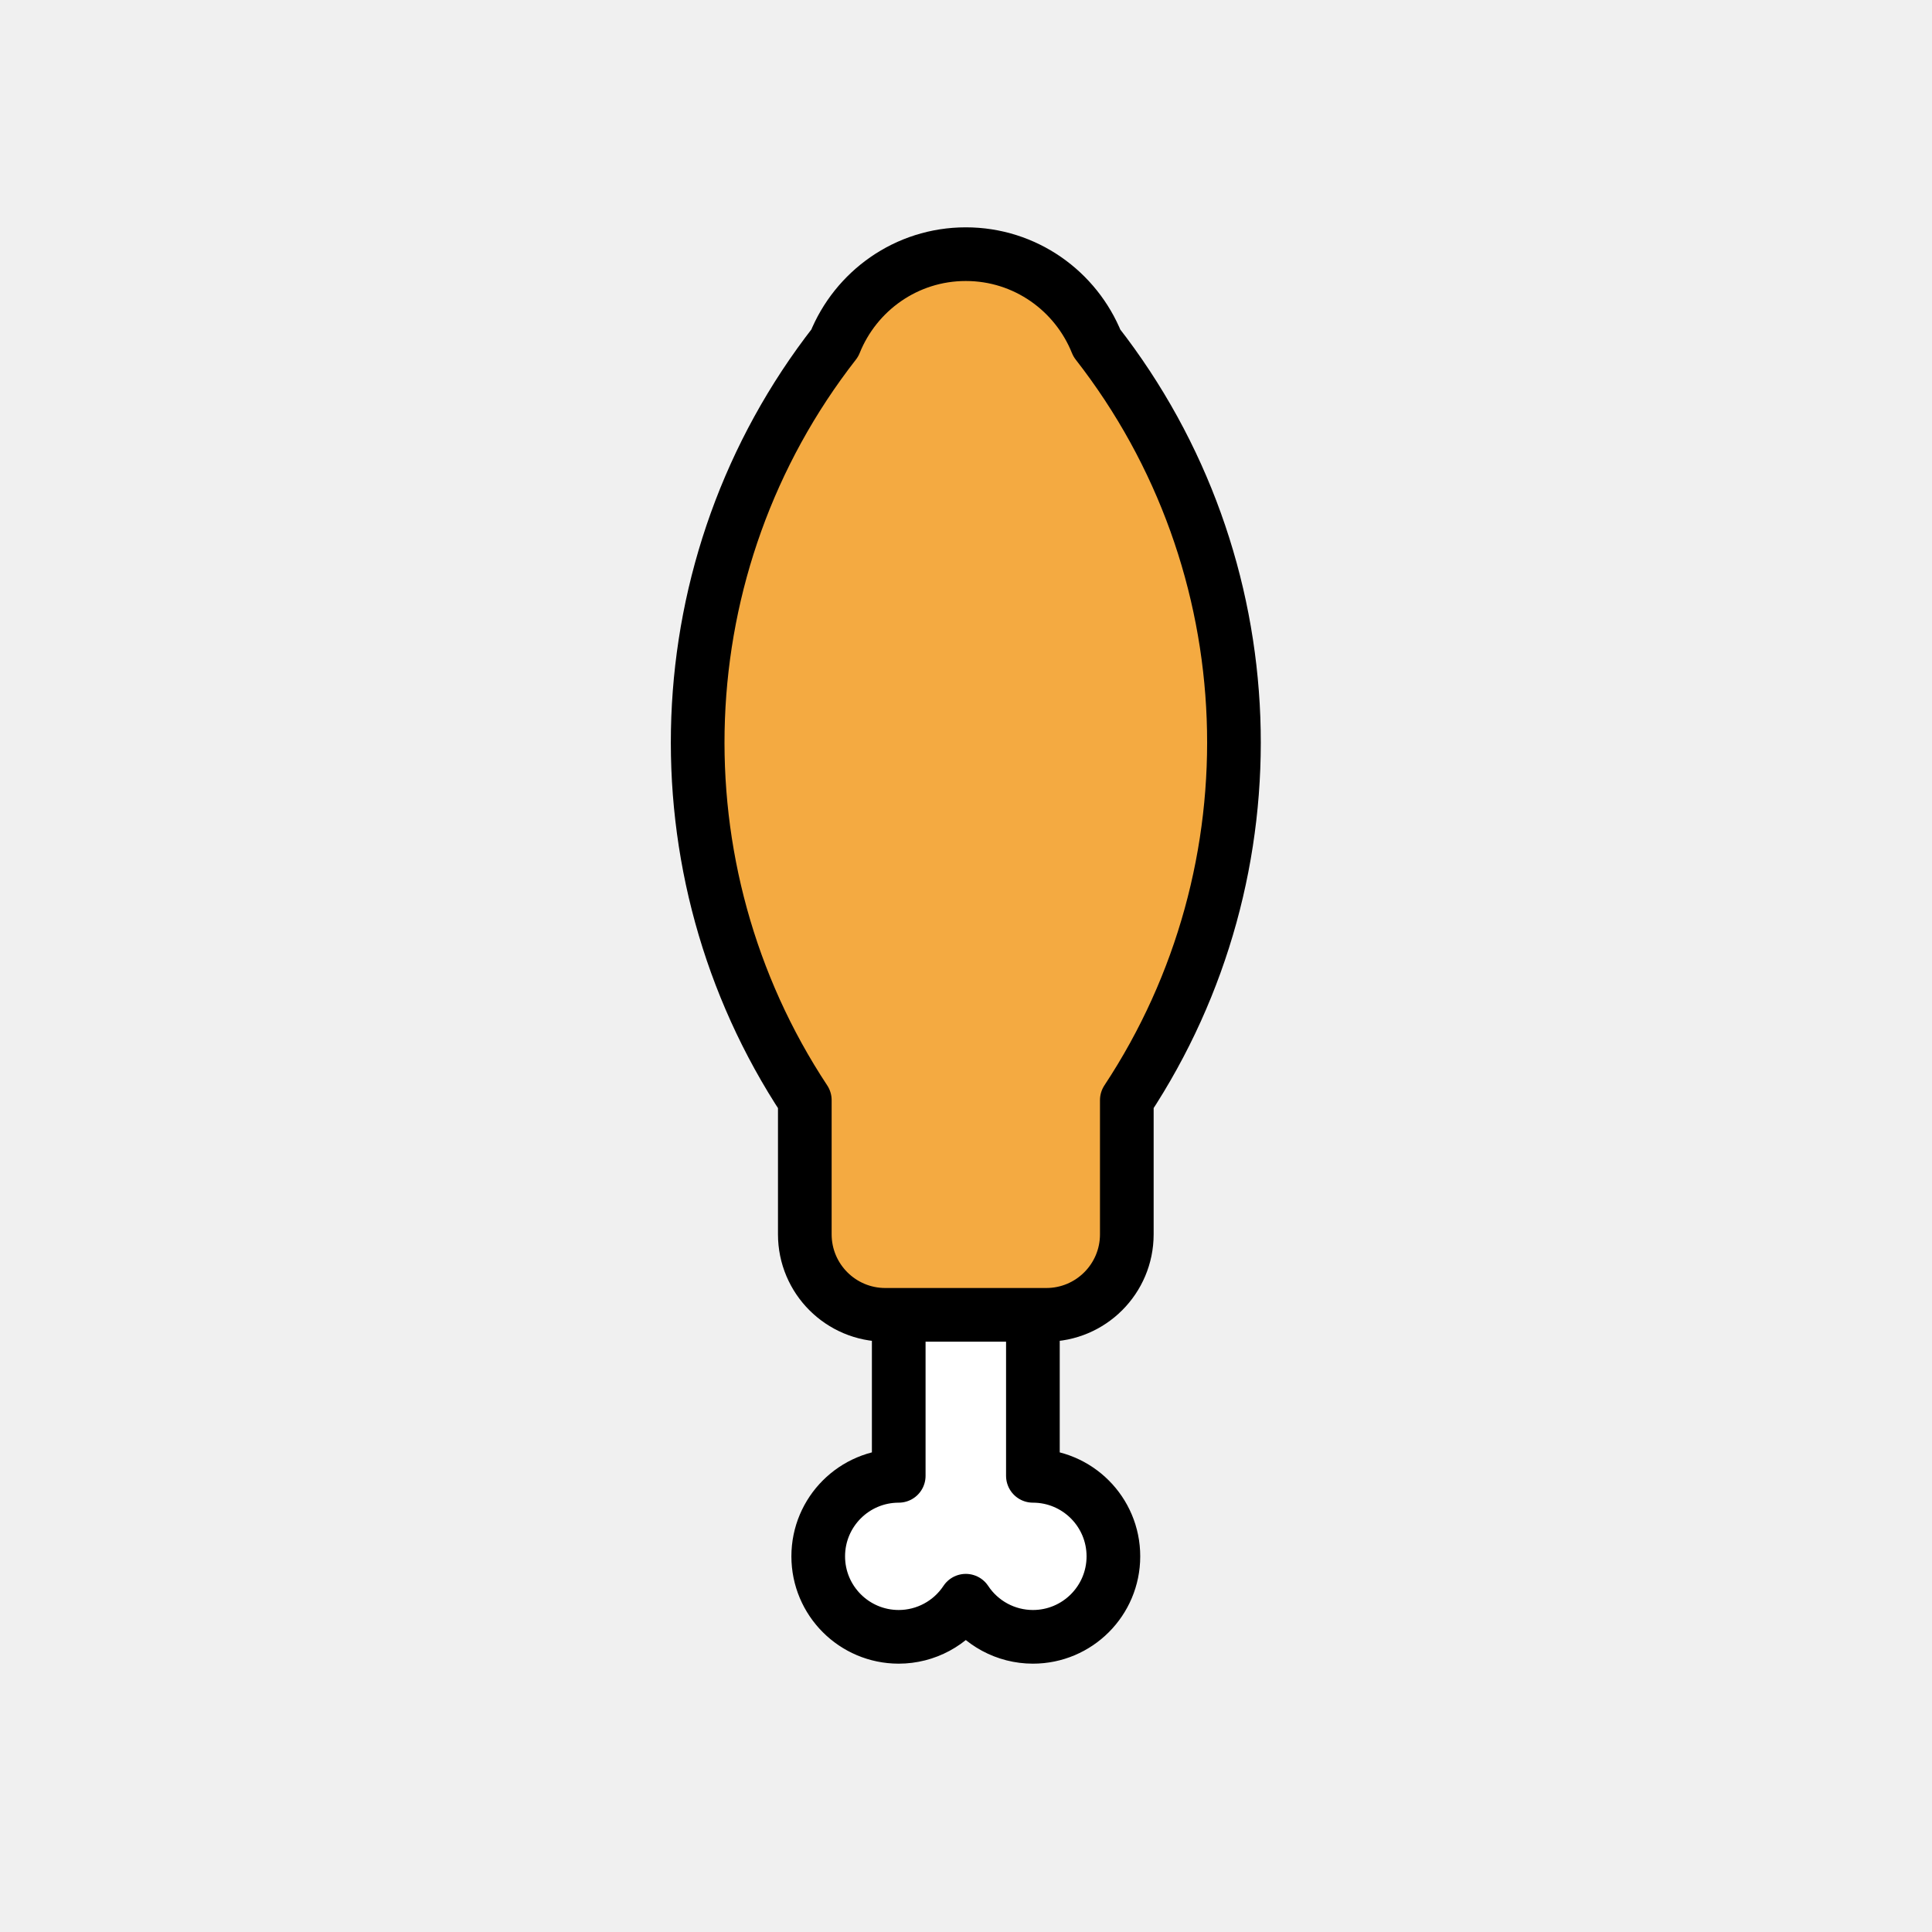
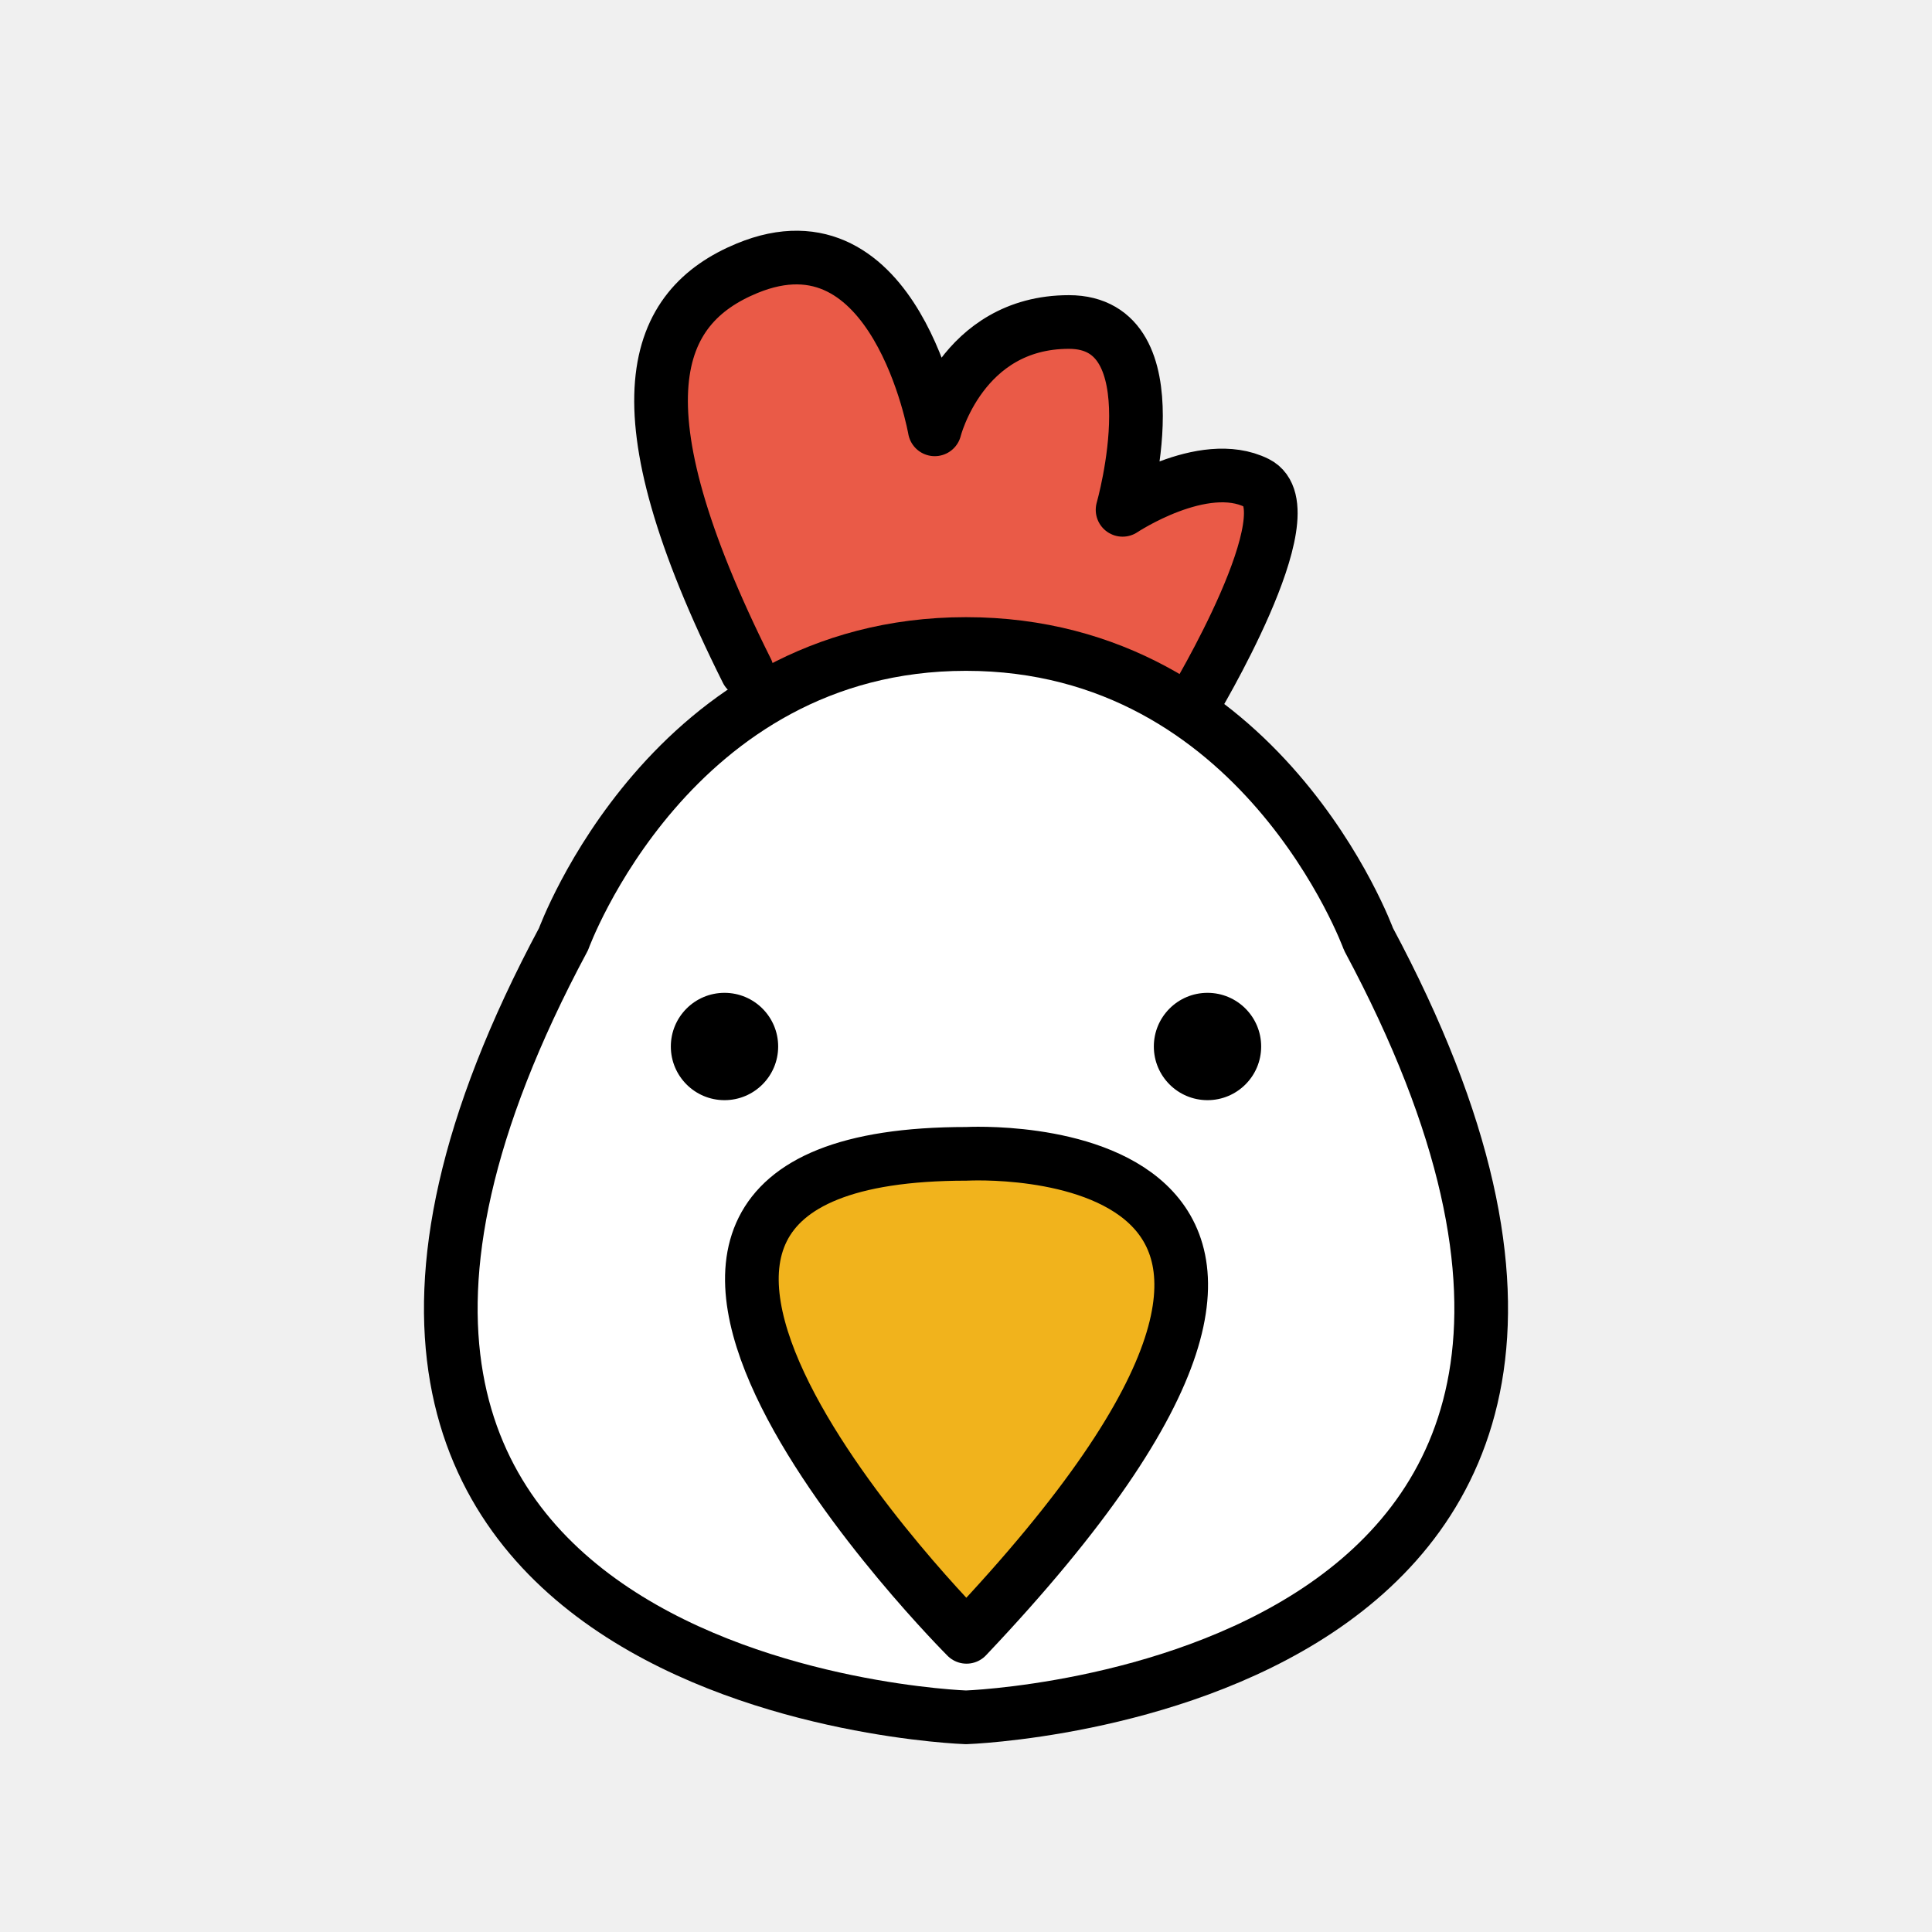
<svg xmlns="http://www.w3.org/2000/svg" viewBox="0 0 72 72" role="img" aria-label="chicken / 鸡肉">
-   <path fill="#fff" d="M33.493 61a3 3 0 0 0 2.5-1.346a3 3 0 0 0 2.5 1.346a3 3 0 0 0 0-6v-6h-5v6a3 3 0 1 0 0 6" />
-   <path fill="#f4aa41" d="M40.877 12.786c-.777-1.94-2.667-3.314-4.884-3.314s-4.106 1.375-4.884 3.314C24.692 21.011 24.32 32.41 29.993 41v5a3 3 0 0 0 3 3h6a3 3 0 0 0 3-3v-5.001c5.673-8.59 5.302-19.988-1.116-28.213" />
-   <path fill="none" stroke="#000" stroke-linecap="round" stroke-linejoin="round" stroke-miterlimit="10" stroke-width="2" d="M33.493 61a3 3 0 0 0 2.5-1.346a3 3 0 0 0 2.5 1.346a3 3 0 0 0 0-6v-6h-5v6a3 3 0 1 0 0 6m7.384-48.214c-.777-1.94-2.667-3.314-4.884-3.314s-4.106 1.375-4.884 3.314C24.692 21.011 24.32 32.41 29.993 41v5a3 3 0 0 0 3 3h6a3 3 0 0 0 3-3v-5.001c5.673-8.59 5.302-19.988-1.116-28.213" />
+   <path fill="#ea5a47" d="M44.62 26.25S48.995 19 46.995 18s-5 1-5 1s2-7-2-7s-5 4-5 4s-1.457-8.296-7-6c-3.464 1.435-5 5 0 15" />
+   <path fill="#fff" d="M21 35s4-11 15-11s15 11 15 11c15 28-15 29-15 29S6 63 21 35" />
+   <path fill="#f1b31c" d="M36 43s18-1 0 18c0 0-18-18 0-18" />
+   <path fill="none" stroke="#000" stroke-linecap="round" stroke-linejoin="round" stroke-miterlimit="10" stroke-width="2" d="M44.46 26.25S48.835 19 46.835 18s-5 1-5 1s2-7-2-7s-5 4-5 4s-1.457-8.296-7-6c-3.464 1.435-5 5 0 15" />
+   <circle cx="27" cy="39" r="2" />
+   <circle cx="45" cy="39" r="2" />
+   <path fill="none" stroke="#000" stroke-linecap="round" stroke-linejoin="round" stroke-miterlimit="10" stroke-width="2" d="M36.02 43s18-1 0 18c0 0-18-18 0-18" />
+   <path fill="none" stroke="#000" stroke-linecap="round" stroke-linejoin="round" stroke-miterlimit="10" stroke-width="2" d="M21 35s4-11 15-11s15 11 15 11c15 28-15 29-15 29S6 63 21 35" />
</svg>
